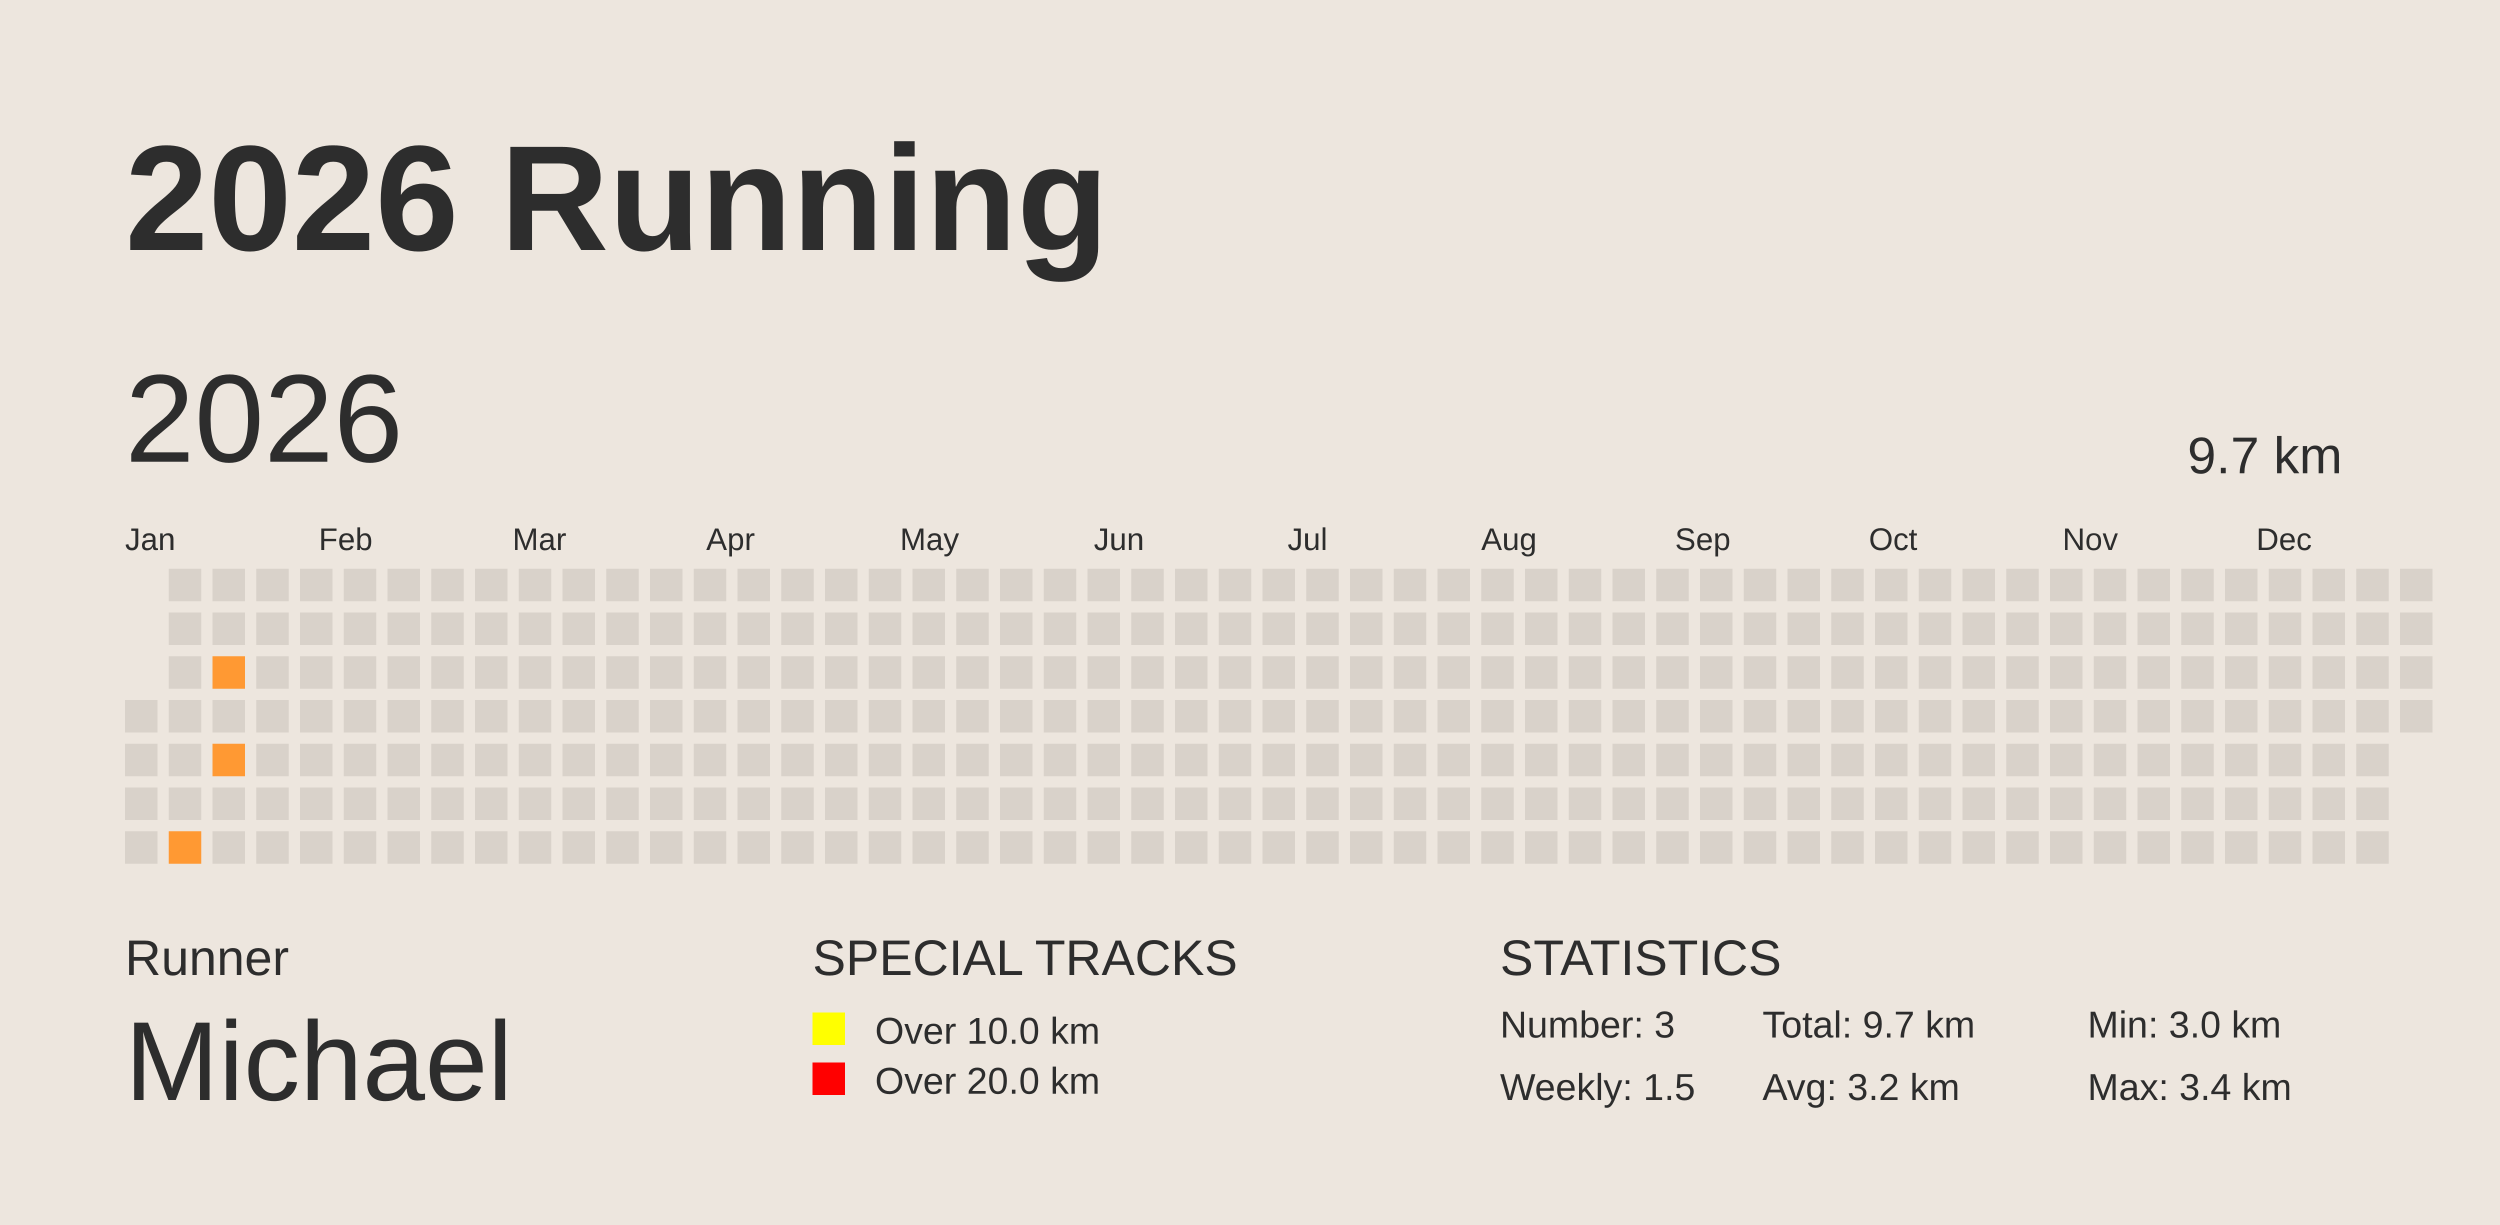
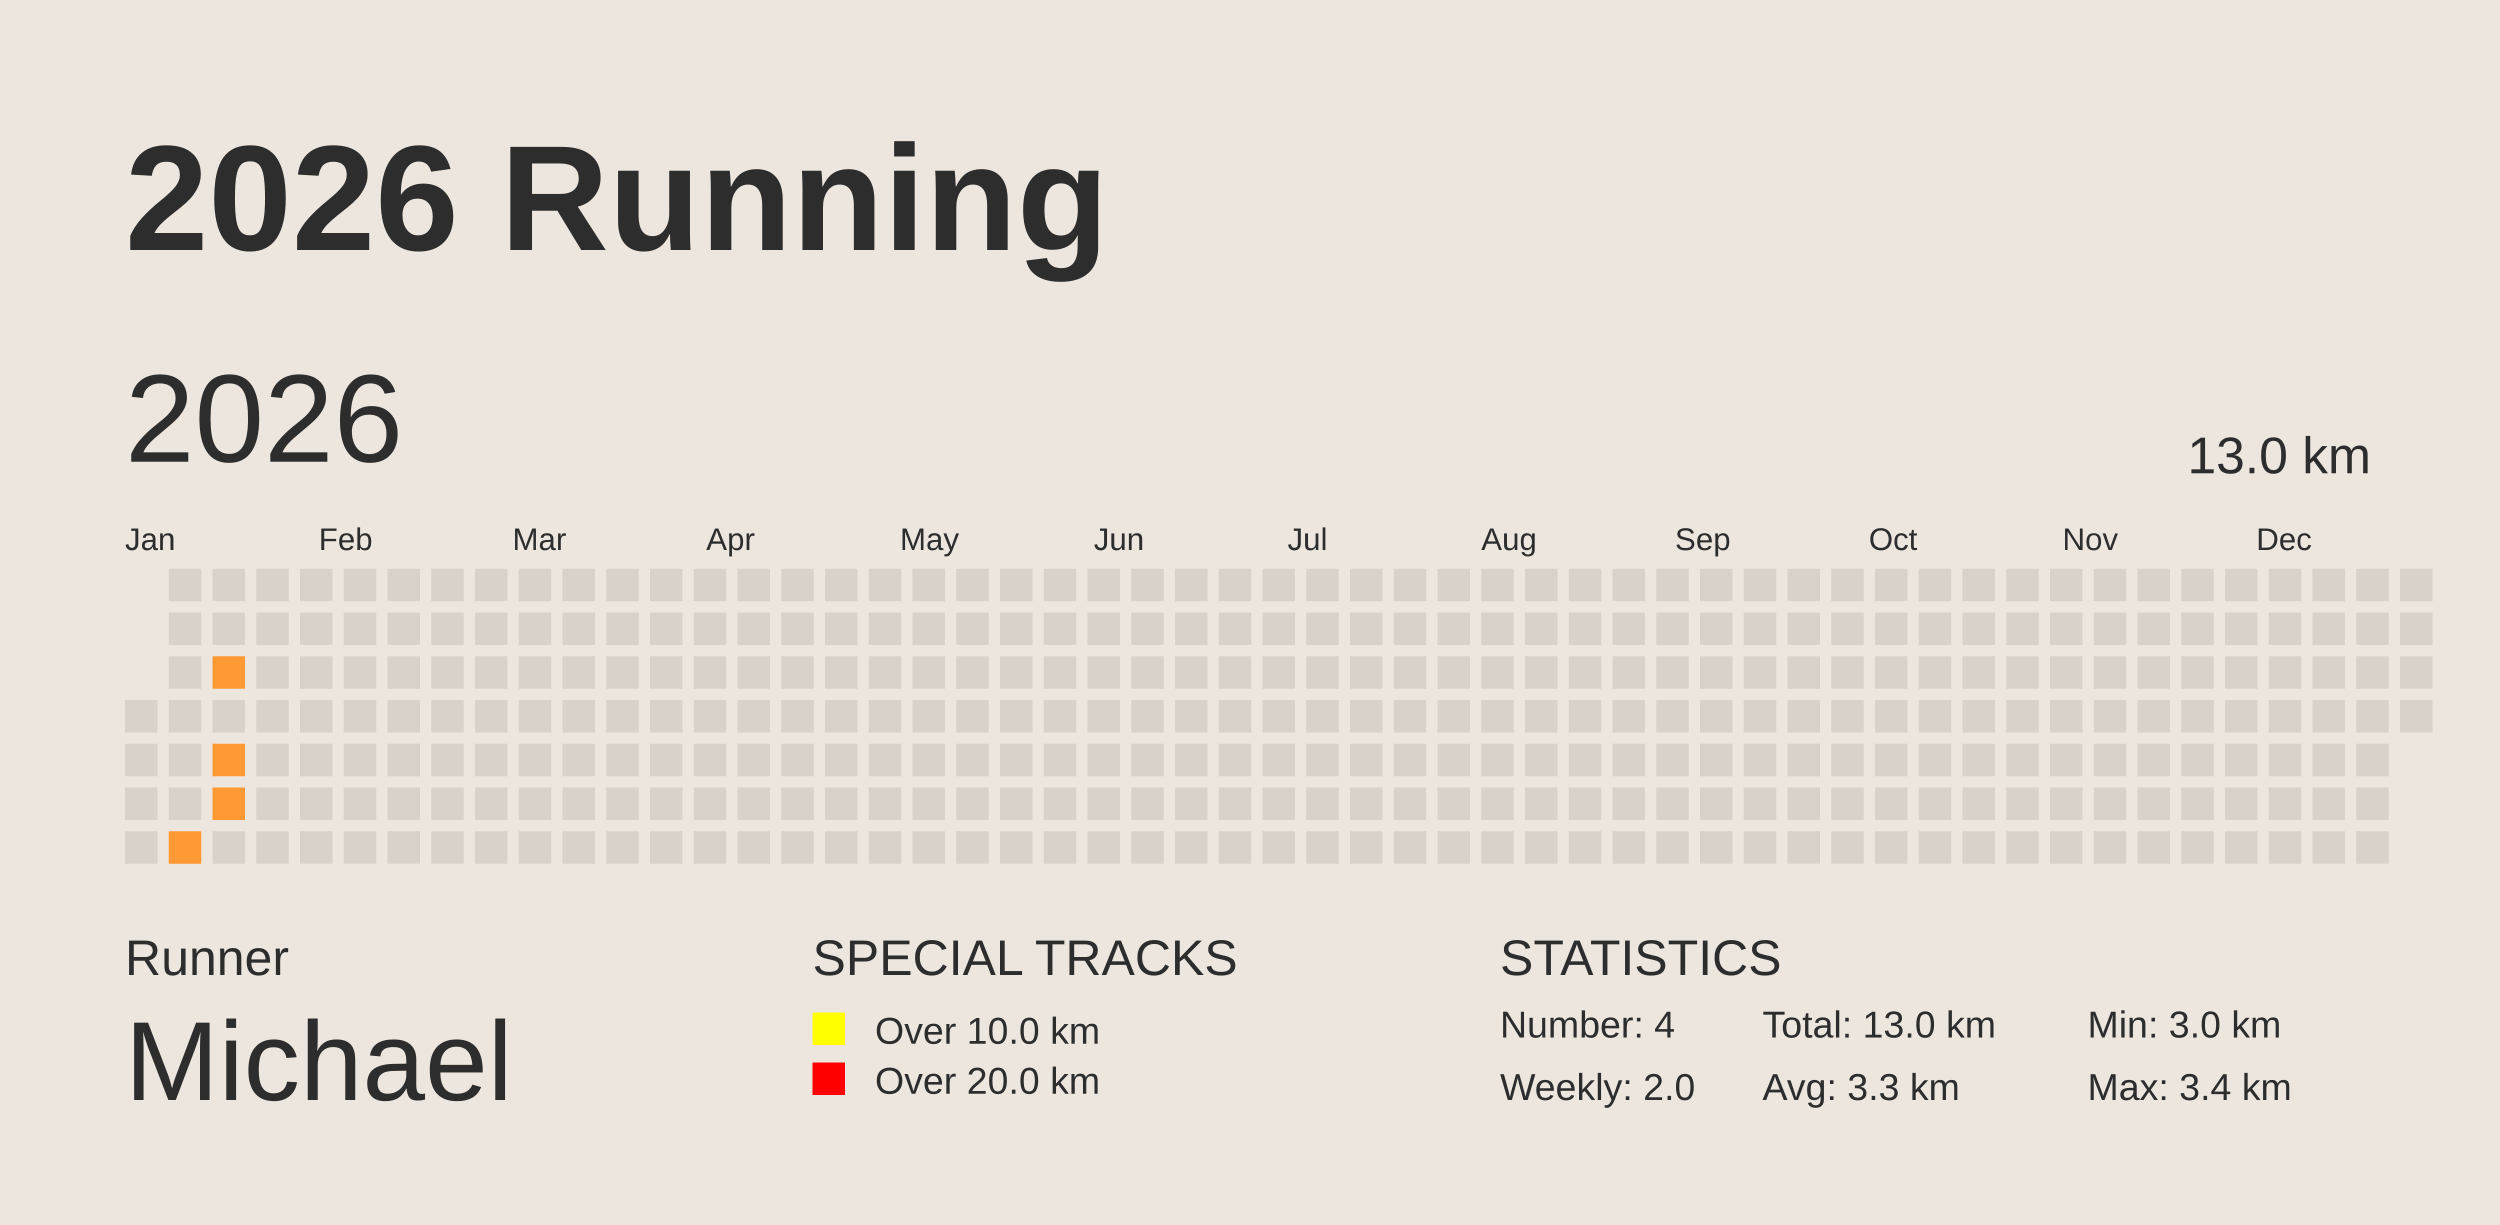
<svg xmlns="http://www.w3.org/2000/svg" baseProfile="full" height="98mm" version="1.1" viewBox="0,0,200,98" width="200mm">
  <defs />
  <rect fill="#EDE6DE" height="98" width="200" x="0" y="0" />
  <text fill="#2D2D2D" style="font-size:12px; font-family:Arial; font-weight:bold;" x="10" y="20">2026 Running</text>
  <text fill="#2D2D2D" style="font-size:4px; font-family:Arial" x="10" y="78">Runner</text>
  <text fill="#2D2D2D" style="font-size:9px; font-family:Arial" x="10" y="88">Michael</text>
  <text fill="#2D2D2D" style="font-size:4px; font-family:Arial" x="65" y="78">SPECIAL TRACKS</text>
  <rect fill="yellow" height="2.6" width="2.6" x="65" y="81" />
  <text fill="#2D2D2D" style="font-size:3px; font-family:Arial" x="70" y="83.5">Over 10.0 km</text>
  <rect fill="red" height="2.6" width="2.6" x="65" y="85" />
  <text fill="#2D2D2D" style="font-size:3px; font-family:Arial" x="70" y="87.5">Over 20.0 km</text>
  <text fill="#2D2D2D" style="font-size:4px; font-family:Arial" x="120" y="78">STATISTICS</text>
-   <text fill="#2D2D2D" style="font-size:3px; font-family:Arial" x="120" y="83">Number: 3</text>
-   <text fill="#2D2D2D" style="font-size:3px; font-family:Arial" x="120" y="88">Weekly: 1.5</text>
-   <text fill="#2D2D2D" style="font-size:3px; font-family:Arial" x="141" y="83">Total: 9.7 km</text>
-   <text fill="#2D2D2D" style="font-size:3px; font-family:Arial" x="141" y="88">Avg: 3.2 km</text>
+   <text fill="#2D2D2D" style="font-size:3px; font-family:Arial" x="120" y="83">Number: 4</text>
+   <text fill="#2D2D2D" style="font-size:3px; font-family:Arial" x="120" y="88">Weekly: 2.0</text>
+   <text fill="#2D2D2D" style="font-size:3px; font-family:Arial" x="141" y="83">Total: 13.0 km</text>
+   <text fill="#2D2D2D" style="font-size:3px; font-family:Arial" x="141" y="88">Avg: 3.3 km</text>
  <text fill="#2D2D2D" style="font-size:3px; font-family:Arial" x="167" y="83">Min: 3.0 km</text>
  <text fill="#2D2D2D" style="font-size:3px; font-family:Arial" x="167" y="88">Max: 3.4 km</text>
  <text dominant-baseline="hanging" fill="#2D2D2D" style="font-size:10.0px; font-family:Arial;" x="10" y="30">2026</text>
-   <text dominant-baseline="hanging" fill="#2D2D2D" style="font-size:4.125px; font-family:Arial;" x="175" y="35">9.7 km</text>
+   <text dominant-baseline="hanging" fill="#2D2D2D" style="font-size:4.125px; font-family:Arial;" x="175" y="35">13.0 km</text>
  <text fill="#2D2D2D" style="font-size:2.5px; font-family:Arial" x="10.0" y="44">Jan</text>
  <text fill="#2D2D2D" style="font-size:2.5px; font-family:Arial" x="25.5" y="44">Feb</text>
  <text fill="#2D2D2D" style="font-size:2.5px; font-family:Arial" x="41.0" y="44">Mar</text>
  <text fill="#2D2D2D" style="font-size:2.5px; font-family:Arial" x="56.5" y="44">Apr</text>
  <text fill="#2D2D2D" style="font-size:2.5px; font-family:Arial" x="72.0" y="44">May</text>
  <text fill="#2D2D2D" style="font-size:2.5px; font-family:Arial" x="87.5" y="44">Jun</text>
  <text fill="#2D2D2D" style="font-size:2.5px; font-family:Arial" x="103.0" y="44">Jul</text>
  <text fill="#2D2D2D" style="font-size:2.5px; font-family:Arial" x="118.5" y="44">Aug</text>
  <text fill="#2D2D2D" style="font-size:2.5px; font-family:Arial" x="134.0" y="44">Sep</text>
  <text fill="#2D2D2D" style="font-size:2.5px; font-family:Arial" x="149.5" y="44">Oct</text>
  <text fill="#2D2D2D" style="font-size:2.5px; font-family:Arial" x="165.0" y="44">Nov</text>
  <text fill="#2D2D2D" style="font-size:2.5px; font-family:Arial" x="180.5" y="44">Dec</text>
  <rect fill="#D9D2CA" height="2.6" width="2.6" x="10.0" y="56.0" />
  <rect fill="#D9D2CA" height="2.6" width="2.6" x="10.0" y="59.5" />
  <rect fill="#D9D2CA" height="2.6" width="2.6" x="10.0" y="63.0" />
  <rect fill="#D9D2CA" height="2.6" width="2.6" x="10.0" y="66.5" />
  <rect fill="#D9D2CA" height="2.6" width="2.6" x="13.5" y="45.5" />
  <rect fill="#D9D2CA" height="2.6" width="2.6" x="13.5" y="49.0" />
  <rect fill="#D9D2CA" height="2.6" width="2.6" x="13.5" y="52.5" />
  <rect fill="#D9D2CA" height="2.6" width="2.6" x="13.5" y="56.0" />
  <rect fill="#D9D2CA" height="2.6" width="2.6" x="13.5" y="59.5" />
  <rect fill="#D9D2CA" height="2.6" width="2.6" x="13.5" y="63.0" />
  <rect fill="#FF9933" height="2.6" width="2.6" x="13.5" y="66.5" />
  <rect fill="#D9D2CA" height="2.6" width="2.6" x="17.0" y="45.5" />
  <rect fill="#D9D2CA" height="2.6" width="2.6" x="17.0" y="49.0" />
  <rect fill="#FF9933" height="2.6" width="2.6" x="17.0" y="52.5" />
  <rect fill="#D9D2CA" height="2.6" width="2.6" x="17.0" y="56.0" />
  <rect fill="#FF9933" height="2.6" width="2.6" x="17.0" y="59.5" />
-   <rect fill="#D9D2CA" height="2.6" width="2.6" x="17.0" y="63.0" />
+   <rect fill="#FF9933" height="2.6" width="2.6" x="17.0" y="63.0" />
  <rect fill="#D9D2CA" height="2.6" width="2.6" x="17.0" y="66.5" />
  <rect fill="#D9D2CA" height="2.6" width="2.6" x="20.5" y="45.5" />
  <rect fill="#D9D2CA" height="2.6" width="2.6" x="20.5" y="49.0" />
  <rect fill="#D9D2CA" height="2.6" width="2.6" x="20.5" y="52.5" />
  <rect fill="#D9D2CA" height="2.6" width="2.6" x="20.5" y="56.0" />
  <rect fill="#D9D2CA" height="2.6" width="2.6" x="20.5" y="59.5" />
  <rect fill="#D9D2CA" height="2.6" width="2.6" x="20.5" y="63.0" />
  <rect fill="#D9D2CA" height="2.6" width="2.6" x="20.5" y="66.5" />
  <rect fill="#D9D2CA" height="2.6" width="2.6" x="24.0" y="45.5" />
  <rect fill="#D9D2CA" height="2.6" width="2.6" x="24.0" y="49.0" />
  <rect fill="#D9D2CA" height="2.6" width="2.6" x="24.0" y="52.5" />
  <rect fill="#D9D2CA" height="2.6" width="2.6" x="24.0" y="56.0" />
  <rect fill="#D9D2CA" height="2.6" width="2.6" x="24.0" y="59.5" />
  <rect fill="#D9D2CA" height="2.6" width="2.6" x="24.0" y="63.0" />
  <rect fill="#D9D2CA" height="2.6" width="2.6" x="24.0" y="66.5" />
  <rect fill="#D9D2CA" height="2.6" width="2.6" x="27.5" y="45.5" />
  <rect fill="#D9D2CA" height="2.6" width="2.6" x="27.5" y="49.0" />
  <rect fill="#D9D2CA" height="2.6" width="2.6" x="27.5" y="52.5" />
  <rect fill="#D9D2CA" height="2.6" width="2.6" x="27.5" y="56.0" />
  <rect fill="#D9D2CA" height="2.6" width="2.6" x="27.5" y="59.5" />
  <rect fill="#D9D2CA" height="2.6" width="2.6" x="27.5" y="63.0" />
  <rect fill="#D9D2CA" height="2.6" width="2.6" x="27.5" y="66.5" />
  <rect fill="#D9D2CA" height="2.6" width="2.6" x="31.0" y="45.5" />
  <rect fill="#D9D2CA" height="2.6" width="2.6" x="31.0" y="49.0" />
  <rect fill="#D9D2CA" height="2.6" width="2.6" x="31.0" y="52.5" />
  <rect fill="#D9D2CA" height="2.6" width="2.6" x="31.0" y="56.0" />
  <rect fill="#D9D2CA" height="2.6" width="2.6" x="31.0" y="59.5" />
  <rect fill="#D9D2CA" height="2.6" width="2.6" x="31.0" y="63.0" />
  <rect fill="#D9D2CA" height="2.6" width="2.6" x="31.0" y="66.5" />
  <rect fill="#D9D2CA" height="2.6" width="2.6" x="34.5" y="45.5" />
  <rect fill="#D9D2CA" height="2.6" width="2.6" x="34.5" y="49.0" />
  <rect fill="#D9D2CA" height="2.6" width="2.6" x="34.5" y="52.5" />
  <rect fill="#D9D2CA" height="2.6" width="2.6" x="34.5" y="56.0" />
  <rect fill="#D9D2CA" height="2.6" width="2.6" x="34.5" y="59.5" />
  <rect fill="#D9D2CA" height="2.6" width="2.6" x="34.5" y="63.0" />
  <rect fill="#D9D2CA" height="2.6" width="2.6" x="34.5" y="66.5" />
  <rect fill="#D9D2CA" height="2.6" width="2.6" x="38.0" y="45.5" />
  <rect fill="#D9D2CA" height="2.6" width="2.6" x="38.0" y="49.0" />
  <rect fill="#D9D2CA" height="2.6" width="2.6" x="38.0" y="52.5" />
  <rect fill="#D9D2CA" height="2.6" width="2.6" x="38.0" y="56.0" />
  <rect fill="#D9D2CA" height="2.6" width="2.6" x="38.0" y="59.5" />
  <rect fill="#D9D2CA" height="2.6" width="2.6" x="38.0" y="63.0" />
  <rect fill="#D9D2CA" height="2.6" width="2.6" x="38.0" y="66.5" />
  <rect fill="#D9D2CA" height="2.6" width="2.6" x="41.5" y="45.5" />
  <rect fill="#D9D2CA" height="2.6" width="2.6" x="41.5" y="49.0" />
  <rect fill="#D9D2CA" height="2.6" width="2.6" x="41.5" y="52.5" />
  <rect fill="#D9D2CA" height="2.6" width="2.6" x="41.5" y="56.0" />
  <rect fill="#D9D2CA" height="2.6" width="2.6" x="41.5" y="59.5" />
  <rect fill="#D9D2CA" height="2.6" width="2.6" x="41.5" y="63.0" />
  <rect fill="#D9D2CA" height="2.6" width="2.6" x="41.5" y="66.5" />
  <rect fill="#D9D2CA" height="2.6" width="2.6" x="45.0" y="45.5" />
  <rect fill="#D9D2CA" height="2.6" width="2.6" x="45.0" y="49.0" />
  <rect fill="#D9D2CA" height="2.6" width="2.6" x="45.0" y="52.5" />
  <rect fill="#D9D2CA" height="2.6" width="2.6" x="45.0" y="56.0" />
  <rect fill="#D9D2CA" height="2.6" width="2.6" x="45.0" y="59.5" />
  <rect fill="#D9D2CA" height="2.6" width="2.6" x="45.0" y="63.0" />
  <rect fill="#D9D2CA" height="2.6" width="2.6" x="45.0" y="66.5" />
  <rect fill="#D9D2CA" height="2.6" width="2.6" x="48.5" y="45.5" />
  <rect fill="#D9D2CA" height="2.6" width="2.6" x="48.5" y="49.0" />
  <rect fill="#D9D2CA" height="2.6" width="2.6" x="48.5" y="52.5" />
  <rect fill="#D9D2CA" height="2.6" width="2.6" x="48.5" y="56.0" />
  <rect fill="#D9D2CA" height="2.6" width="2.6" x="48.5" y="59.5" />
  <rect fill="#D9D2CA" height="2.6" width="2.6" x="48.5" y="63.0" />
  <rect fill="#D9D2CA" height="2.6" width="2.6" x="48.5" y="66.5" />
  <rect fill="#D9D2CA" height="2.6" width="2.6" x="52.0" y="45.5" />
  <rect fill="#D9D2CA" height="2.6" width="2.6" x="52.0" y="49.0" />
  <rect fill="#D9D2CA" height="2.6" width="2.6" x="52.0" y="52.5" />
  <rect fill="#D9D2CA" height="2.6" width="2.6" x="52.0" y="56.0" />
  <rect fill="#D9D2CA" height="2.6" width="2.6" x="52.0" y="59.5" />
  <rect fill="#D9D2CA" height="2.6" width="2.6" x="52.0" y="63.0" />
  <rect fill="#D9D2CA" height="2.6" width="2.6" x="52.0" y="66.5" />
  <rect fill="#D9D2CA" height="2.6" width="2.6" x="55.5" y="45.5" />
  <rect fill="#D9D2CA" height="2.6" width="2.6" x="55.5" y="49.0" />
  <rect fill="#D9D2CA" height="2.6" width="2.6" x="55.5" y="52.5" />
  <rect fill="#D9D2CA" height="2.6" width="2.6" x="55.5" y="56.0" />
  <rect fill="#D9D2CA" height="2.6" width="2.6" x="55.5" y="59.5" />
  <rect fill="#D9D2CA" height="2.6" width="2.6" x="55.5" y="63.0" />
  <rect fill="#D9D2CA" height="2.6" width="2.6" x="55.5" y="66.5" />
  <rect fill="#D9D2CA" height="2.6" width="2.6" x="59.0" y="45.5" />
  <rect fill="#D9D2CA" height="2.6" width="2.6" x="59.0" y="49.0" />
  <rect fill="#D9D2CA" height="2.6" width="2.6" x="59.0" y="52.5" />
  <rect fill="#D9D2CA" height="2.6" width="2.6" x="59.0" y="56.0" />
  <rect fill="#D9D2CA" height="2.6" width="2.6" x="59.0" y="59.5" />
  <rect fill="#D9D2CA" height="2.6" width="2.6" x="59.0" y="63.0" />
  <rect fill="#D9D2CA" height="2.6" width="2.6" x="59.0" y="66.5" />
  <rect fill="#D9D2CA" height="2.6" width="2.6" x="62.5" y="45.5" />
  <rect fill="#D9D2CA" height="2.6" width="2.6" x="62.5" y="49.0" />
  <rect fill="#D9D2CA" height="2.6" width="2.6" x="62.5" y="52.5" />
  <rect fill="#D9D2CA" height="2.6" width="2.6" x="62.5" y="56.0" />
  <rect fill="#D9D2CA" height="2.6" width="2.6" x="62.5" y="59.5" />
  <rect fill="#D9D2CA" height="2.6" width="2.6" x="62.5" y="63.0" />
  <rect fill="#D9D2CA" height="2.6" width="2.6" x="62.5" y="66.5" />
  <rect fill="#D9D2CA" height="2.6" width="2.6" x="66.0" y="45.5" />
  <rect fill="#D9D2CA" height="2.6" width="2.6" x="66.0" y="49.0" />
  <rect fill="#D9D2CA" height="2.6" width="2.6" x="66.0" y="52.5" />
  <rect fill="#D9D2CA" height="2.6" width="2.6" x="66.0" y="56.0" />
  <rect fill="#D9D2CA" height="2.6" width="2.6" x="66.0" y="59.5" />
  <rect fill="#D9D2CA" height="2.6" width="2.6" x="66.0" y="63.0" />
  <rect fill="#D9D2CA" height="2.6" width="2.6" x="66.0" y="66.5" />
  <rect fill="#D9D2CA" height="2.6" width="2.6" x="69.5" y="45.5" />
  <rect fill="#D9D2CA" height="2.6" width="2.6" x="69.5" y="49.0" />
  <rect fill="#D9D2CA" height="2.6" width="2.6" x="69.5" y="52.5" />
  <rect fill="#D9D2CA" height="2.6" width="2.6" x="69.5" y="56.0" />
  <rect fill="#D9D2CA" height="2.6" width="2.6" x="69.5" y="59.5" />
  <rect fill="#D9D2CA" height="2.6" width="2.6" x="69.5" y="63.0" />
  <rect fill="#D9D2CA" height="2.6" width="2.6" x="69.5" y="66.5" />
  <rect fill="#D9D2CA" height="2.6" width="2.6" x="73.0" y="45.5" />
  <rect fill="#D9D2CA" height="2.6" width="2.6" x="73.0" y="49.0" />
  <rect fill="#D9D2CA" height="2.6" width="2.6" x="73.0" y="52.5" />
  <rect fill="#D9D2CA" height="2.6" width="2.6" x="73.0" y="56.0" />
  <rect fill="#D9D2CA" height="2.6" width="2.6" x="73.0" y="59.5" />
  <rect fill="#D9D2CA" height="2.6" width="2.6" x="73.0" y="63.0" />
  <rect fill="#D9D2CA" height="2.6" width="2.6" x="73.0" y="66.5" />
  <rect fill="#D9D2CA" height="2.6" width="2.6" x="76.5" y="45.5" />
  <rect fill="#D9D2CA" height="2.6" width="2.6" x="76.5" y="49.0" />
  <rect fill="#D9D2CA" height="2.6" width="2.6" x="76.5" y="52.5" />
  <rect fill="#D9D2CA" height="2.6" width="2.6" x="76.5" y="56.0" />
  <rect fill="#D9D2CA" height="2.6" width="2.6" x="76.5" y="59.5" />
  <rect fill="#D9D2CA" height="2.6" width="2.6" x="76.5" y="63.0" />
  <rect fill="#D9D2CA" height="2.6" width="2.6" x="76.5" y="66.5" />
  <rect fill="#D9D2CA" height="2.6" width="2.6" x="80.0" y="45.5" />
  <rect fill="#D9D2CA" height="2.6" width="2.6" x="80.0" y="49.0" />
  <rect fill="#D9D2CA" height="2.6" width="2.6" x="80.0" y="52.5" />
  <rect fill="#D9D2CA" height="2.6" width="2.6" x="80.0" y="56.0" />
  <rect fill="#D9D2CA" height="2.6" width="2.6" x="80.0" y="59.5" />
  <rect fill="#D9D2CA" height="2.6" width="2.6" x="80.0" y="63.0" />
  <rect fill="#D9D2CA" height="2.6" width="2.6" x="80.0" y="66.5" />
  <rect fill="#D9D2CA" height="2.6" width="2.6" x="83.5" y="45.5" />
  <rect fill="#D9D2CA" height="2.6" width="2.6" x="83.5" y="49.0" />
  <rect fill="#D9D2CA" height="2.6" width="2.6" x="83.5" y="52.5" />
  <rect fill="#D9D2CA" height="2.6" width="2.6" x="83.5" y="56.0" />
  <rect fill="#D9D2CA" height="2.6" width="2.6" x="83.5" y="59.5" />
  <rect fill="#D9D2CA" height="2.6" width="2.6" x="83.5" y="63.0" />
  <rect fill="#D9D2CA" height="2.6" width="2.6" x="83.5" y="66.5" />
  <rect fill="#D9D2CA" height="2.6" width="2.6" x="87.0" y="45.5" />
  <rect fill="#D9D2CA" height="2.6" width="2.6" x="87.0" y="49.0" />
  <rect fill="#D9D2CA" height="2.6" width="2.6" x="87.0" y="52.5" />
  <rect fill="#D9D2CA" height="2.6" width="2.6" x="87.0" y="56.0" />
  <rect fill="#D9D2CA" height="2.6" width="2.6" x="87.0" y="59.5" />
  <rect fill="#D9D2CA" height="2.6" width="2.6" x="87.0" y="63.0" />
  <rect fill="#D9D2CA" height="2.6" width="2.6" x="87.0" y="66.5" />
  <rect fill="#D9D2CA" height="2.6" width="2.6" x="90.5" y="45.5" />
  <rect fill="#D9D2CA" height="2.6" width="2.6" x="90.5" y="49.0" />
  <rect fill="#D9D2CA" height="2.6" width="2.6" x="90.5" y="52.5" />
  <rect fill="#D9D2CA" height="2.6" width="2.6" x="90.5" y="56.0" />
  <rect fill="#D9D2CA" height="2.6" width="2.6" x="90.5" y="59.5" />
  <rect fill="#D9D2CA" height="2.6" width="2.6" x="90.5" y="63.0" />
  <rect fill="#D9D2CA" height="2.6" width="2.6" x="90.5" y="66.5" />
  <rect fill="#D9D2CA" height="2.6" width="2.6" x="94.0" y="45.5" />
  <rect fill="#D9D2CA" height="2.6" width="2.6" x="94.0" y="49.0" />
  <rect fill="#D9D2CA" height="2.6" width="2.6" x="94.0" y="52.5" />
  <rect fill="#D9D2CA" height="2.6" width="2.6" x="94.0" y="56.0" />
  <rect fill="#D9D2CA" height="2.6" width="2.6" x="94.0" y="59.5" />
  <rect fill="#D9D2CA" height="2.6" width="2.6" x="94.0" y="63.0" />
  <rect fill="#D9D2CA" height="2.6" width="2.6" x="94.0" y="66.5" />
  <rect fill="#D9D2CA" height="2.6" width="2.6" x="97.5" y="45.5" />
  <rect fill="#D9D2CA" height="2.6" width="2.6" x="97.5" y="49.0" />
  <rect fill="#D9D2CA" height="2.6" width="2.6" x="97.5" y="52.5" />
  <rect fill="#D9D2CA" height="2.6" width="2.6" x="97.5" y="56.0" />
  <rect fill="#D9D2CA" height="2.6" width="2.6" x="97.5" y="59.5" />
  <rect fill="#D9D2CA" height="2.6" width="2.6" x="97.5" y="63.0" />
  <rect fill="#D9D2CA" height="2.6" width="2.6" x="97.5" y="66.5" />
  <rect fill="#D9D2CA" height="2.6" width="2.6" x="101.0" y="45.5" />
  <rect fill="#D9D2CA" height="2.6" width="2.6" x="101.0" y="49.0" />
  <rect fill="#D9D2CA" height="2.6" width="2.6" x="101.0" y="52.5" />
  <rect fill="#D9D2CA" height="2.6" width="2.6" x="101.0" y="56.0" />
  <rect fill="#D9D2CA" height="2.6" width="2.6" x="101.0" y="59.5" />
  <rect fill="#D9D2CA" height="2.6" width="2.6" x="101.0" y="63.0" />
  <rect fill="#D9D2CA" height="2.6" width="2.6" x="101.0" y="66.5" />
  <rect fill="#D9D2CA" height="2.6" width="2.6" x="104.5" y="45.5" />
  <rect fill="#D9D2CA" height="2.6" width="2.6" x="104.5" y="49.0" />
  <rect fill="#D9D2CA" height="2.6" width="2.6" x="104.5" y="52.5" />
  <rect fill="#D9D2CA" height="2.6" width="2.6" x="104.5" y="56.0" />
  <rect fill="#D9D2CA" height="2.6" width="2.6" x="104.5" y="59.5" />
  <rect fill="#D9D2CA" height="2.6" width="2.6" x="104.5" y="63.0" />
  <rect fill="#D9D2CA" height="2.6" width="2.6" x="104.5" y="66.5" />
  <rect fill="#D9D2CA" height="2.6" width="2.6" x="108.0" y="45.5" />
  <rect fill="#D9D2CA" height="2.6" width="2.6" x="108.0" y="49.0" />
  <rect fill="#D9D2CA" height="2.6" width="2.6" x="108.0" y="52.5" />
  <rect fill="#D9D2CA" height="2.6" width="2.6" x="108.0" y="56.0" />
  <rect fill="#D9D2CA" height="2.6" width="2.6" x="108.0" y="59.5" />
  <rect fill="#D9D2CA" height="2.6" width="2.6" x="108.0" y="63.0" />
  <rect fill="#D9D2CA" height="2.6" width="2.6" x="108.0" y="66.5" />
  <rect fill="#D9D2CA" height="2.6" width="2.6" x="111.5" y="45.5" />
  <rect fill="#D9D2CA" height="2.6" width="2.6" x="111.5" y="49.0" />
  <rect fill="#D9D2CA" height="2.6" width="2.6" x="111.5" y="52.5" />
  <rect fill="#D9D2CA" height="2.6" width="2.6" x="111.5" y="56.0" />
  <rect fill="#D9D2CA" height="2.6" width="2.6" x="111.5" y="59.5" />
  <rect fill="#D9D2CA" height="2.6" width="2.6" x="111.5" y="63.0" />
  <rect fill="#D9D2CA" height="2.6" width="2.6" x="111.5" y="66.5" />
  <rect fill="#D9D2CA" height="2.6" width="2.6" x="115.0" y="45.5" />
  <rect fill="#D9D2CA" height="2.6" width="2.6" x="115.0" y="49.0" />
  <rect fill="#D9D2CA" height="2.6" width="2.6" x="115.0" y="52.5" />
  <rect fill="#D9D2CA" height="2.6" width="2.6" x="115.0" y="56.0" />
  <rect fill="#D9D2CA" height="2.6" width="2.6" x="115.0" y="59.5" />
  <rect fill="#D9D2CA" height="2.6" width="2.6" x="115.0" y="63.0" />
  <rect fill="#D9D2CA" height="2.6" width="2.6" x="115.0" y="66.5" />
  <rect fill="#D9D2CA" height="2.6" width="2.6" x="118.5" y="45.5" />
  <rect fill="#D9D2CA" height="2.6" width="2.6" x="118.5" y="49.0" />
  <rect fill="#D9D2CA" height="2.6" width="2.6" x="118.5" y="52.5" />
  <rect fill="#D9D2CA" height="2.6" width="2.6" x="118.5" y="56.0" />
  <rect fill="#D9D2CA" height="2.6" width="2.6" x="118.5" y="59.5" />
  <rect fill="#D9D2CA" height="2.6" width="2.6" x="118.5" y="63.0" />
  <rect fill="#D9D2CA" height="2.6" width="2.6" x="118.5" y="66.5" />
  <rect fill="#D9D2CA" height="2.6" width="2.6" x="122.0" y="45.5" />
  <rect fill="#D9D2CA" height="2.6" width="2.6" x="122.0" y="49.0" />
  <rect fill="#D9D2CA" height="2.6" width="2.6" x="122.0" y="52.5" />
  <rect fill="#D9D2CA" height="2.6" width="2.6" x="122.0" y="56.0" />
  <rect fill="#D9D2CA" height="2.6" width="2.6" x="122.0" y="59.5" />
  <rect fill="#D9D2CA" height="2.6" width="2.6" x="122.0" y="63.0" />
  <rect fill="#D9D2CA" height="2.6" width="2.6" x="122.0" y="66.5" />
  <rect fill="#D9D2CA" height="2.6" width="2.6" x="125.5" y="45.5" />
  <rect fill="#D9D2CA" height="2.6" width="2.6" x="125.5" y="49.0" />
  <rect fill="#D9D2CA" height="2.6" width="2.6" x="125.5" y="52.5" />
  <rect fill="#D9D2CA" height="2.6" width="2.6" x="125.5" y="56.0" />
  <rect fill="#D9D2CA" height="2.6" width="2.6" x="125.5" y="59.5" />
  <rect fill="#D9D2CA" height="2.6" width="2.6" x="125.5" y="63.0" />
  <rect fill="#D9D2CA" height="2.6" width="2.6" x="125.5" y="66.5" />
  <rect fill="#D9D2CA" height="2.6" width="2.6" x="129.0" y="45.5" />
  <rect fill="#D9D2CA" height="2.6" width="2.6" x="129.0" y="49.0" />
  <rect fill="#D9D2CA" height="2.6" width="2.6" x="129.0" y="52.5" />
  <rect fill="#D9D2CA" height="2.6" width="2.6" x="129.0" y="56.0" />
  <rect fill="#D9D2CA" height="2.6" width="2.6" x="129.0" y="59.5" />
  <rect fill="#D9D2CA" height="2.6" width="2.6" x="129.0" y="63.0" />
  <rect fill="#D9D2CA" height="2.6" width="2.6" x="129.0" y="66.5" />
  <rect fill="#D9D2CA" height="2.6" width="2.6" x="132.5" y="45.5" />
  <rect fill="#D9D2CA" height="2.6" width="2.6" x="132.5" y="49.0" />
  <rect fill="#D9D2CA" height="2.6" width="2.6" x="132.5" y="52.5" />
  <rect fill="#D9D2CA" height="2.6" width="2.6" x="132.5" y="56.0" />
  <rect fill="#D9D2CA" height="2.6" width="2.6" x="132.5" y="59.5" />
  <rect fill="#D9D2CA" height="2.6" width="2.6" x="132.5" y="63.0" />
  <rect fill="#D9D2CA" height="2.6" width="2.6" x="132.5" y="66.5" />
  <rect fill="#D9D2CA" height="2.6" width="2.6" x="136.0" y="45.5" />
  <rect fill="#D9D2CA" height="2.6" width="2.6" x="136.0" y="49.0" />
  <rect fill="#D9D2CA" height="2.6" width="2.6" x="136.0" y="52.5" />
  <rect fill="#D9D2CA" height="2.6" width="2.6" x="136.0" y="56.0" />
  <rect fill="#D9D2CA" height="2.6" width="2.6" x="136.0" y="59.5" />
  <rect fill="#D9D2CA" height="2.6" width="2.6" x="136.0" y="63.0" />
  <rect fill="#D9D2CA" height="2.6" width="2.6" x="136.0" y="66.5" />
  <rect fill="#D9D2CA" height="2.6" width="2.6" x="139.5" y="45.5" />
  <rect fill="#D9D2CA" height="2.6" width="2.6" x="139.5" y="49.0" />
  <rect fill="#D9D2CA" height="2.6" width="2.6" x="139.5" y="52.5" />
  <rect fill="#D9D2CA" height="2.6" width="2.6" x="139.5" y="56.0" />
  <rect fill="#D9D2CA" height="2.6" width="2.6" x="139.5" y="59.5" />
  <rect fill="#D9D2CA" height="2.6" width="2.6" x="139.5" y="63.0" />
  <rect fill="#D9D2CA" height="2.6" width="2.6" x="139.5" y="66.5" />
  <rect fill="#D9D2CA" height="2.6" width="2.6" x="143.0" y="45.5" />
  <rect fill="#D9D2CA" height="2.6" width="2.6" x="143.0" y="49.0" />
  <rect fill="#D9D2CA" height="2.6" width="2.6" x="143.0" y="52.5" />
  <rect fill="#D9D2CA" height="2.6" width="2.6" x="143.0" y="56.0" />
  <rect fill="#D9D2CA" height="2.6" width="2.6" x="143.0" y="59.5" />
  <rect fill="#D9D2CA" height="2.6" width="2.6" x="143.0" y="63.0" />
  <rect fill="#D9D2CA" height="2.6" width="2.6" x="143.0" y="66.5" />
  <rect fill="#D9D2CA" height="2.6" width="2.6" x="146.5" y="45.5" />
  <rect fill="#D9D2CA" height="2.6" width="2.6" x="146.5" y="49.0" />
  <rect fill="#D9D2CA" height="2.6" width="2.6" x="146.5" y="52.5" />
  <rect fill="#D9D2CA" height="2.6" width="2.6" x="146.5" y="56.0" />
  <rect fill="#D9D2CA" height="2.6" width="2.6" x="146.5" y="59.5" />
  <rect fill="#D9D2CA" height="2.6" width="2.6" x="146.5" y="63.0" />
  <rect fill="#D9D2CA" height="2.6" width="2.6" x="146.5" y="66.5" />
  <rect fill="#D9D2CA" height="2.6" width="2.6" x="150.0" y="45.5" />
  <rect fill="#D9D2CA" height="2.6" width="2.6" x="150.0" y="49.0" />
  <rect fill="#D9D2CA" height="2.6" width="2.6" x="150.0" y="52.5" />
  <rect fill="#D9D2CA" height="2.6" width="2.6" x="150.0" y="56.0" />
  <rect fill="#D9D2CA" height="2.6" width="2.6" x="150.0" y="59.5" />
  <rect fill="#D9D2CA" height="2.6" width="2.6" x="150.0" y="63.0" />
  <rect fill="#D9D2CA" height="2.6" width="2.6" x="150.0" y="66.5" />
  <rect fill="#D9D2CA" height="2.6" width="2.6" x="153.5" y="45.5" />
  <rect fill="#D9D2CA" height="2.6" width="2.6" x="153.5" y="49.0" />
  <rect fill="#D9D2CA" height="2.6" width="2.6" x="153.5" y="52.5" />
  <rect fill="#D9D2CA" height="2.6" width="2.6" x="153.5" y="56.0" />
  <rect fill="#D9D2CA" height="2.6" width="2.6" x="153.5" y="59.5" />
  <rect fill="#D9D2CA" height="2.6" width="2.6" x="153.5" y="63.0" />
  <rect fill="#D9D2CA" height="2.6" width="2.6" x="153.5" y="66.5" />
  <rect fill="#D9D2CA" height="2.6" width="2.6" x="157.0" y="45.5" />
  <rect fill="#D9D2CA" height="2.6" width="2.6" x="157.0" y="49.0" />
  <rect fill="#D9D2CA" height="2.6" width="2.6" x="157.0" y="52.5" />
  <rect fill="#D9D2CA" height="2.6" width="2.6" x="157.0" y="56.0" />
  <rect fill="#D9D2CA" height="2.6" width="2.6" x="157.0" y="59.5" />
  <rect fill="#D9D2CA" height="2.6" width="2.6" x="157.0" y="63.0" />
  <rect fill="#D9D2CA" height="2.6" width="2.6" x="157.0" y="66.5" />
  <rect fill="#D9D2CA" height="2.6" width="2.6" x="160.5" y="45.5" />
  <rect fill="#D9D2CA" height="2.6" width="2.6" x="160.5" y="49.0" />
  <rect fill="#D9D2CA" height="2.6" width="2.6" x="160.5" y="52.5" />
  <rect fill="#D9D2CA" height="2.6" width="2.6" x="160.5" y="56.0" />
  <rect fill="#D9D2CA" height="2.6" width="2.6" x="160.5" y="59.5" />
  <rect fill="#D9D2CA" height="2.6" width="2.6" x="160.5" y="63.0" />
  <rect fill="#D9D2CA" height="2.6" width="2.6" x="160.5" y="66.5" />
  <rect fill="#D9D2CA" height="2.6" width="2.6" x="164.0" y="45.5" />
  <rect fill="#D9D2CA" height="2.6" width="2.6" x="164.0" y="49.0" />
  <rect fill="#D9D2CA" height="2.6" width="2.6" x="164.0" y="52.5" />
  <rect fill="#D9D2CA" height="2.6" width="2.6" x="164.0" y="56.0" />
  <rect fill="#D9D2CA" height="2.6" width="2.6" x="164.0" y="59.5" />
  <rect fill="#D9D2CA" height="2.6" width="2.6" x="164.0" y="63.0" />
  <rect fill="#D9D2CA" height="2.6" width="2.6" x="164.0" y="66.5" />
  <rect fill="#D9D2CA" height="2.6" width="2.6" x="167.5" y="45.5" />
  <rect fill="#D9D2CA" height="2.6" width="2.6" x="167.5" y="49.0" />
  <rect fill="#D9D2CA" height="2.6" width="2.6" x="167.5" y="52.5" />
  <rect fill="#D9D2CA" height="2.6" width="2.6" x="167.5" y="56.0" />
  <rect fill="#D9D2CA" height="2.6" width="2.6" x="167.5" y="59.5" />
  <rect fill="#D9D2CA" height="2.6" width="2.6" x="167.5" y="63.0" />
  <rect fill="#D9D2CA" height="2.6" width="2.6" x="167.5" y="66.5" />
  <rect fill="#D9D2CA" height="2.6" width="2.6" x="171.0" y="45.5" />
  <rect fill="#D9D2CA" height="2.6" width="2.6" x="171.0" y="49.0" />
  <rect fill="#D9D2CA" height="2.6" width="2.6" x="171.0" y="52.5" />
  <rect fill="#D9D2CA" height="2.6" width="2.6" x="171.0" y="56.0" />
  <rect fill="#D9D2CA" height="2.6" width="2.6" x="171.0" y="59.5" />
  <rect fill="#D9D2CA" height="2.6" width="2.6" x="171.0" y="63.0" />
  <rect fill="#D9D2CA" height="2.6" width="2.6" x="171.0" y="66.5" />
  <rect fill="#D9D2CA" height="2.6" width="2.6" x="174.5" y="45.5" />
  <rect fill="#D9D2CA" height="2.6" width="2.6" x="174.5" y="49.0" />
  <rect fill="#D9D2CA" height="2.6" width="2.6" x="174.5" y="52.5" />
  <rect fill="#D9D2CA" height="2.6" width="2.6" x="174.5" y="56.0" />
  <rect fill="#D9D2CA" height="2.6" width="2.6" x="174.5" y="59.5" />
  <rect fill="#D9D2CA" height="2.6" width="2.6" x="174.5" y="63.0" />
  <rect fill="#D9D2CA" height="2.6" width="2.6" x="174.5" y="66.5" />
  <rect fill="#D9D2CA" height="2.6" width="2.6" x="178.0" y="45.5" />
  <rect fill="#D9D2CA" height="2.6" width="2.6" x="178.0" y="49.0" />
  <rect fill="#D9D2CA" height="2.6" width="2.6" x="178.0" y="52.5" />
  <rect fill="#D9D2CA" height="2.6" width="2.6" x="178.0" y="56.0" />
  <rect fill="#D9D2CA" height="2.6" width="2.6" x="178.0" y="59.5" />
  <rect fill="#D9D2CA" height="2.6" width="2.6" x="178.0" y="63.0" />
  <rect fill="#D9D2CA" height="2.6" width="2.6" x="178.0" y="66.5" />
  <rect fill="#D9D2CA" height="2.6" width="2.6" x="181.5" y="45.5" />
  <rect fill="#D9D2CA" height="2.6" width="2.6" x="181.5" y="49.0" />
  <rect fill="#D9D2CA" height="2.6" width="2.6" x="181.5" y="52.5" />
  <rect fill="#D9D2CA" height="2.6" width="2.6" x="181.5" y="56.0" />
  <rect fill="#D9D2CA" height="2.6" width="2.6" x="181.5" y="59.5" />
  <rect fill="#D9D2CA" height="2.6" width="2.6" x="181.5" y="63.0" />
  <rect fill="#D9D2CA" height="2.6" width="2.6" x="181.5" y="66.5" />
  <rect fill="#D9D2CA" height="2.6" width="2.6" x="185.0" y="45.5" />
  <rect fill="#D9D2CA" height="2.6" width="2.6" x="185.0" y="49.0" />
  <rect fill="#D9D2CA" height="2.6" width="2.6" x="185.0" y="52.5" />
  <rect fill="#D9D2CA" height="2.6" width="2.6" x="185.0" y="56.0" />
  <rect fill="#D9D2CA" height="2.6" width="2.6" x="185.0" y="59.5" />
  <rect fill="#D9D2CA" height="2.6" width="2.6" x="185.0" y="63.0" />
  <rect fill="#D9D2CA" height="2.6" width="2.6" x="185.0" y="66.5" />
  <rect fill="#D9D2CA" height="2.6" width="2.6" x="188.5" y="45.5" />
  <rect fill="#D9D2CA" height="2.6" width="2.6" x="188.5" y="49.0" />
  <rect fill="#D9D2CA" height="2.6" width="2.6" x="188.5" y="52.5" />
  <rect fill="#D9D2CA" height="2.6" width="2.6" x="188.5" y="56.0" />
  <rect fill="#D9D2CA" height="2.6" width="2.6" x="188.5" y="59.5" />
  <rect fill="#D9D2CA" height="2.6" width="2.6" x="188.5" y="63.0" />
  <rect fill="#D9D2CA" height="2.6" width="2.6" x="188.5" y="66.5" />
  <rect fill="#D9D2CA" height="2.6" width="2.6" x="192.0" y="45.5" />
  <rect fill="#D9D2CA" height="2.6" width="2.6" x="192.0" y="49.0" />
  <rect fill="#D9D2CA" height="2.6" width="2.6" x="192.0" y="52.5" />
  <rect fill="#D9D2CA" height="2.6" width="2.6" x="192.0" y="56.0" />
</svg>
